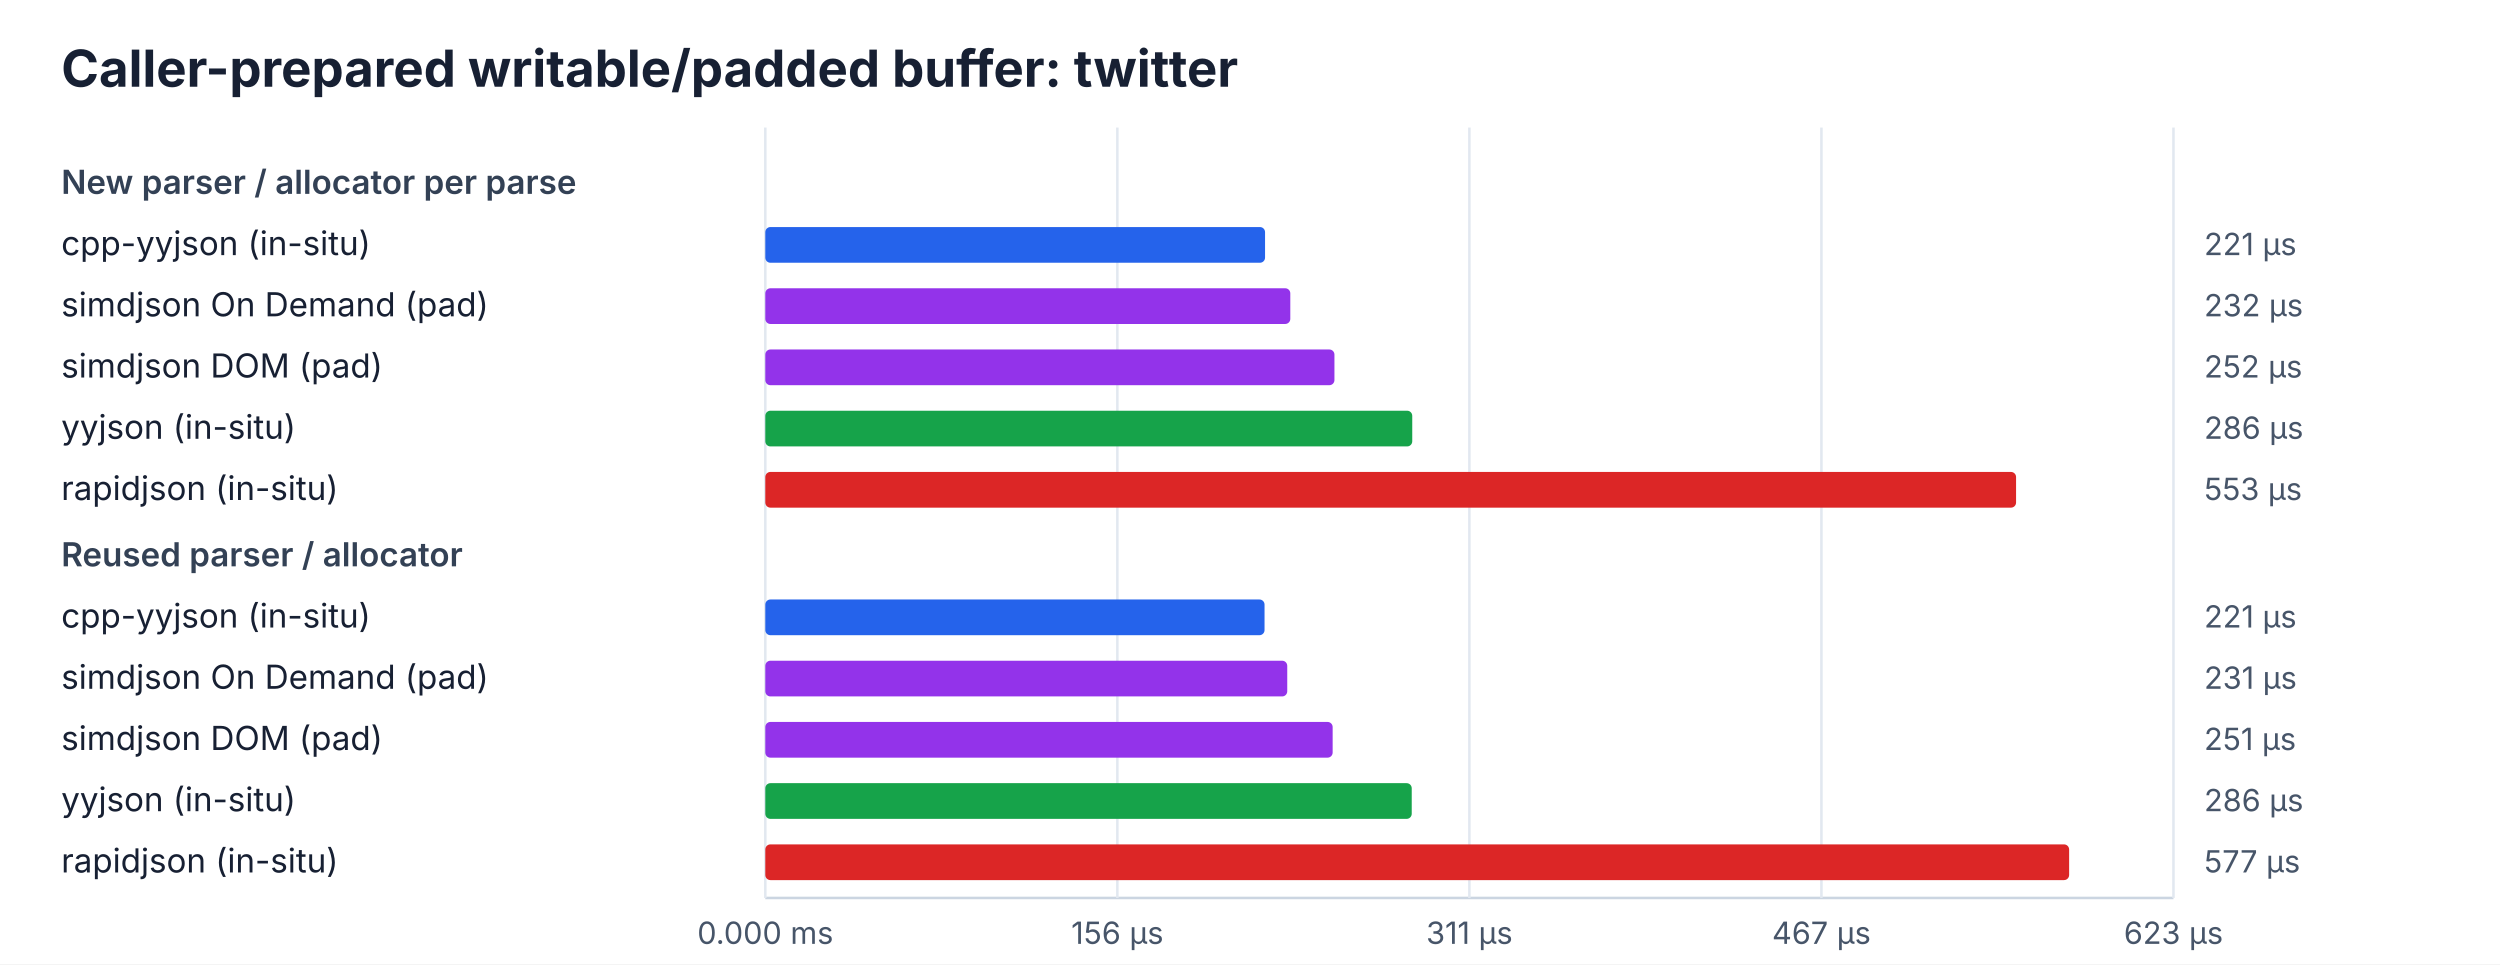
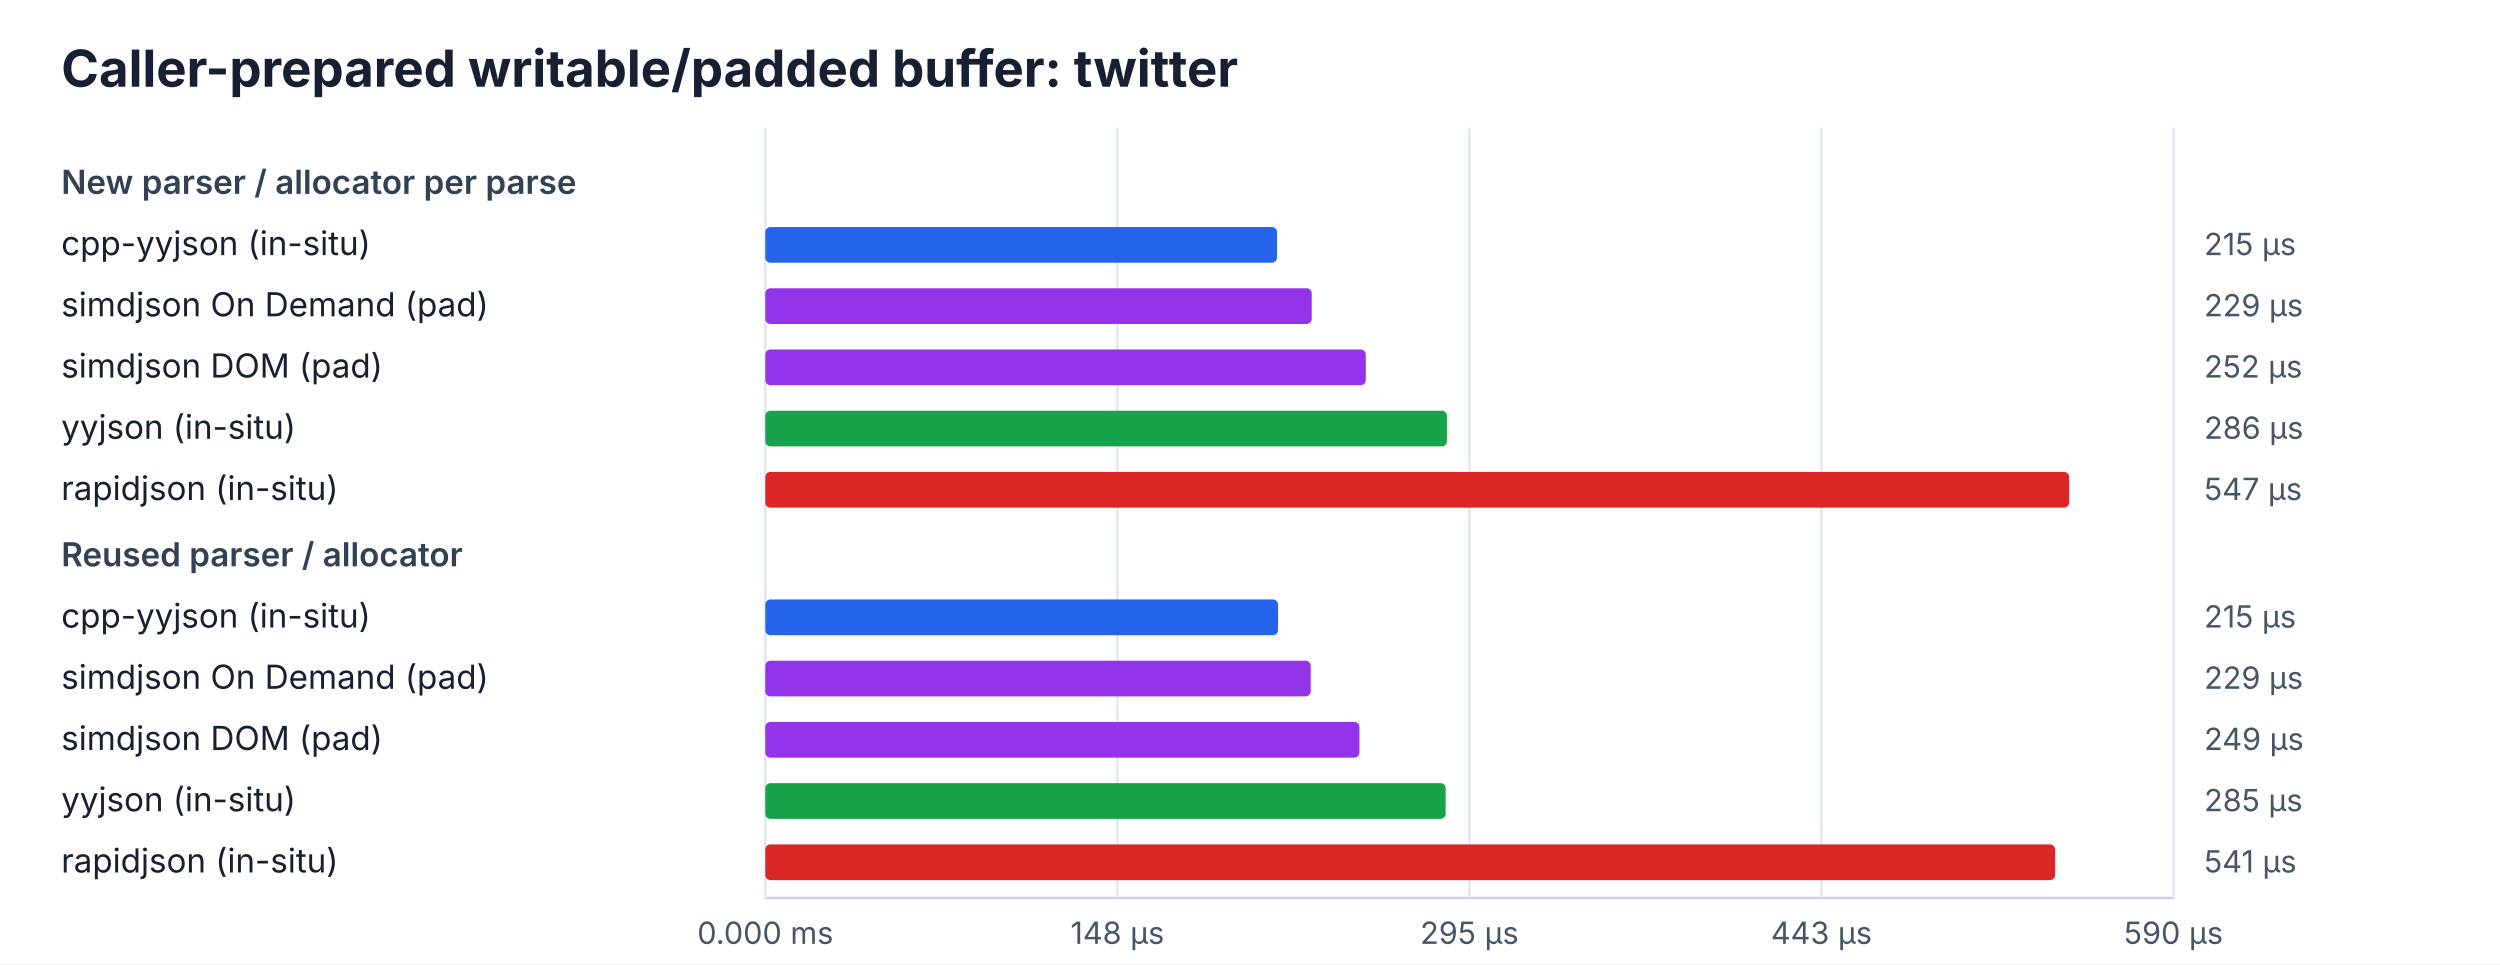
<svg xmlns="http://www.w3.org/2000/svg" width="980" height="378" viewBox="0 0 980 378">
  <rect width="100%" height="100%" fill="#ffffff" />
  <style>text{font-family:ui-sans-serif,system-ui,-apple-system,BlinkMacSystemFont,"Segoe UI",sans-serif;fill:#172033}.title{font-size:20px;font-weight:700}.heading{font-size:13px;font-weight:600;fill:#334155}.label{font-size:13px}.value{font-size:12px;fill:#475569}.axis{stroke:#cbd5e1;stroke-width:1}.grid{stroke:#e2e8f0;stroke-width:1}</style>
  <text x="24" y="34" class="title">Caller-prepared writable/padded buffer: twitter</text>
  <line x1="300" y1="352" x2="852" y2="352" class="axis" />
  <line x1="300.0" y1="50" x2="300.0" y2="352" class="grid" />
  <text x="300.0" y="370" class="value" text-anchor="middle">0.000 ms</text>
  <line x1="438.0" y1="50" x2="438.0" y2="352" class="grid" />
-   <text x="438.0" y="370" class="value" text-anchor="middle">156 µs</text>
+   <text x="438.0" y="370" class="value" text-anchor="middle">148 µs</text>
  <line x1="576.0" y1="50" x2="576.0" y2="352" class="grid" />
-   <text x="576.0" y="370" class="value" text-anchor="middle">311 µs</text>
+   <text x="576.0" y="370" class="value" text-anchor="middle">295 µs</text>
  <line x1="714.0" y1="50" x2="714.0" y2="352" class="grid" />
-   <text x="714.0" y="370" class="value" text-anchor="middle">467 µs</text>
+   <text x="714.0" y="370" class="value" text-anchor="middle">443 µs</text>
  <line x1="852.0" y1="50" x2="852.0" y2="352" class="grid" />
-   <text x="852.0" y="370" class="value" text-anchor="middle">623 µs</text>
+   <text x="852.0" y="370" class="value" text-anchor="middle">590 µs</text>
  <text x="24" y="76" class="heading">New parser / allocator per parse</text>
  <text x="24" y="100" class="label">cpp-yyjson (in-situ)</text>
-   <rect x="300" y="89" width="195.9" height="14" rx="2" fill="#2563eb" />
-   <text x="864" y="100" class="value">221 µs</text>
+   <rect x="300" y="89" width="200.6" height="14" rx="2" fill="#2563eb" />
+   <text x="864" y="100" class="value">215 µs</text>
  <text x="24" y="124" class="label">simdjson On Demand (pad)</text>
-   <rect x="300" y="113" width="205.8" height="14" rx="2" fill="#9333ea" />
-   <text x="864" y="124" class="value">232 µs</text>
+   <rect x="300" y="113" width="214.2" height="14" rx="2" fill="#9333ea" />
+   <text x="864" y="124" class="value">229 µs</text>
  <text x="24" y="148" class="label">simdjson DOM (pad)</text>
-   <rect x="300" y="137" width="223.1" height="14" rx="2" fill="#9333ea" />
+   <rect x="300" y="137" width="235.4" height="14" rx="2" fill="#9333ea" />
  <text x="864" y="148" class="value">252 µs</text>
  <text x="24" y="172" class="label">yyjson (in-situ)</text>
-   <rect x="300" y="161" width="253.6" height="14" rx="2" fill="#16a34a" />
+   <rect x="300" y="161" width="267.2" height="14" rx="2" fill="#16a34a" />
  <text x="864" y="172" class="value">286 µs</text>
  <text x="24" y="196" class="label">rapidjson (in-situ)</text>
-   <rect x="300" y="185" width="490.3" height="14" rx="2" fill="#dc2626" />
-   <text x="864" y="196" class="value">553 µs</text>
+   <rect x="300" y="185" width="511.1" height="14" rx="2" fill="#dc2626" />
+   <text x="864" y="196" class="value">547 µs</text>
  <text x="24" y="222" class="heading">Reused parser / allocator</text>
  <text x="24" y="246" class="label">cpp-yyjson (in-situ)</text>
-   <rect x="300" y="235" width="195.7" height="14" rx="2" fill="#2563eb" />
-   <text x="864" y="246" class="value">221 µs</text>
+   <rect x="300" y="235" width="201.0" height="14" rx="2" fill="#2563eb" />
+   <text x="864" y="246" class="value">215 µs</text>
  <text x="24" y="270" class="label">simdjson On Demand (pad)</text>
-   <rect x="300" y="259" width="204.6" height="14" rx="2" fill="#9333ea" />
-   <text x="864" y="270" class="value">231 µs</text>
+   <rect x="300" y="259" width="213.8" height="14" rx="2" fill="#9333ea" />
+   <text x="864" y="270" class="value">229 µs</text>
  <text x="24" y="294" class="label">simdjson DOM (pad)</text>
-   <rect x="300" y="283" width="222.4" height="14" rx="2" fill="#9333ea" />
-   <text x="864" y="294" class="value">251 µs</text>
+   <rect x="300" y="283" width="232.9" height="14" rx="2" fill="#9333ea" />
+   <text x="864" y="294" class="value">249 µs</text>
  <text x="24" y="318" class="label">yyjson (in-situ)</text>
-   <rect x="300" y="307" width="253.4" height="14" rx="2" fill="#16a34a" />
-   <text x="864" y="318" class="value">286 µs</text>
+   <rect x="300" y="307" width="266.7" height="14" rx="2" fill="#16a34a" />
+   <text x="864" y="318" class="value">285 µs</text>
  <text x="24" y="342" class="label">rapidjson (in-situ)</text>
-   <rect x="300" y="331" width="511.1" height="14" rx="2" fill="#dc2626" />
-   <text x="864" y="342" class="value">577 µs</text>
+   <rect x="300" y="331" width="505.6" height="14" rx="2" fill="#dc2626" />
+   <text x="864" y="342" class="value">541 µs</text>
</svg>
